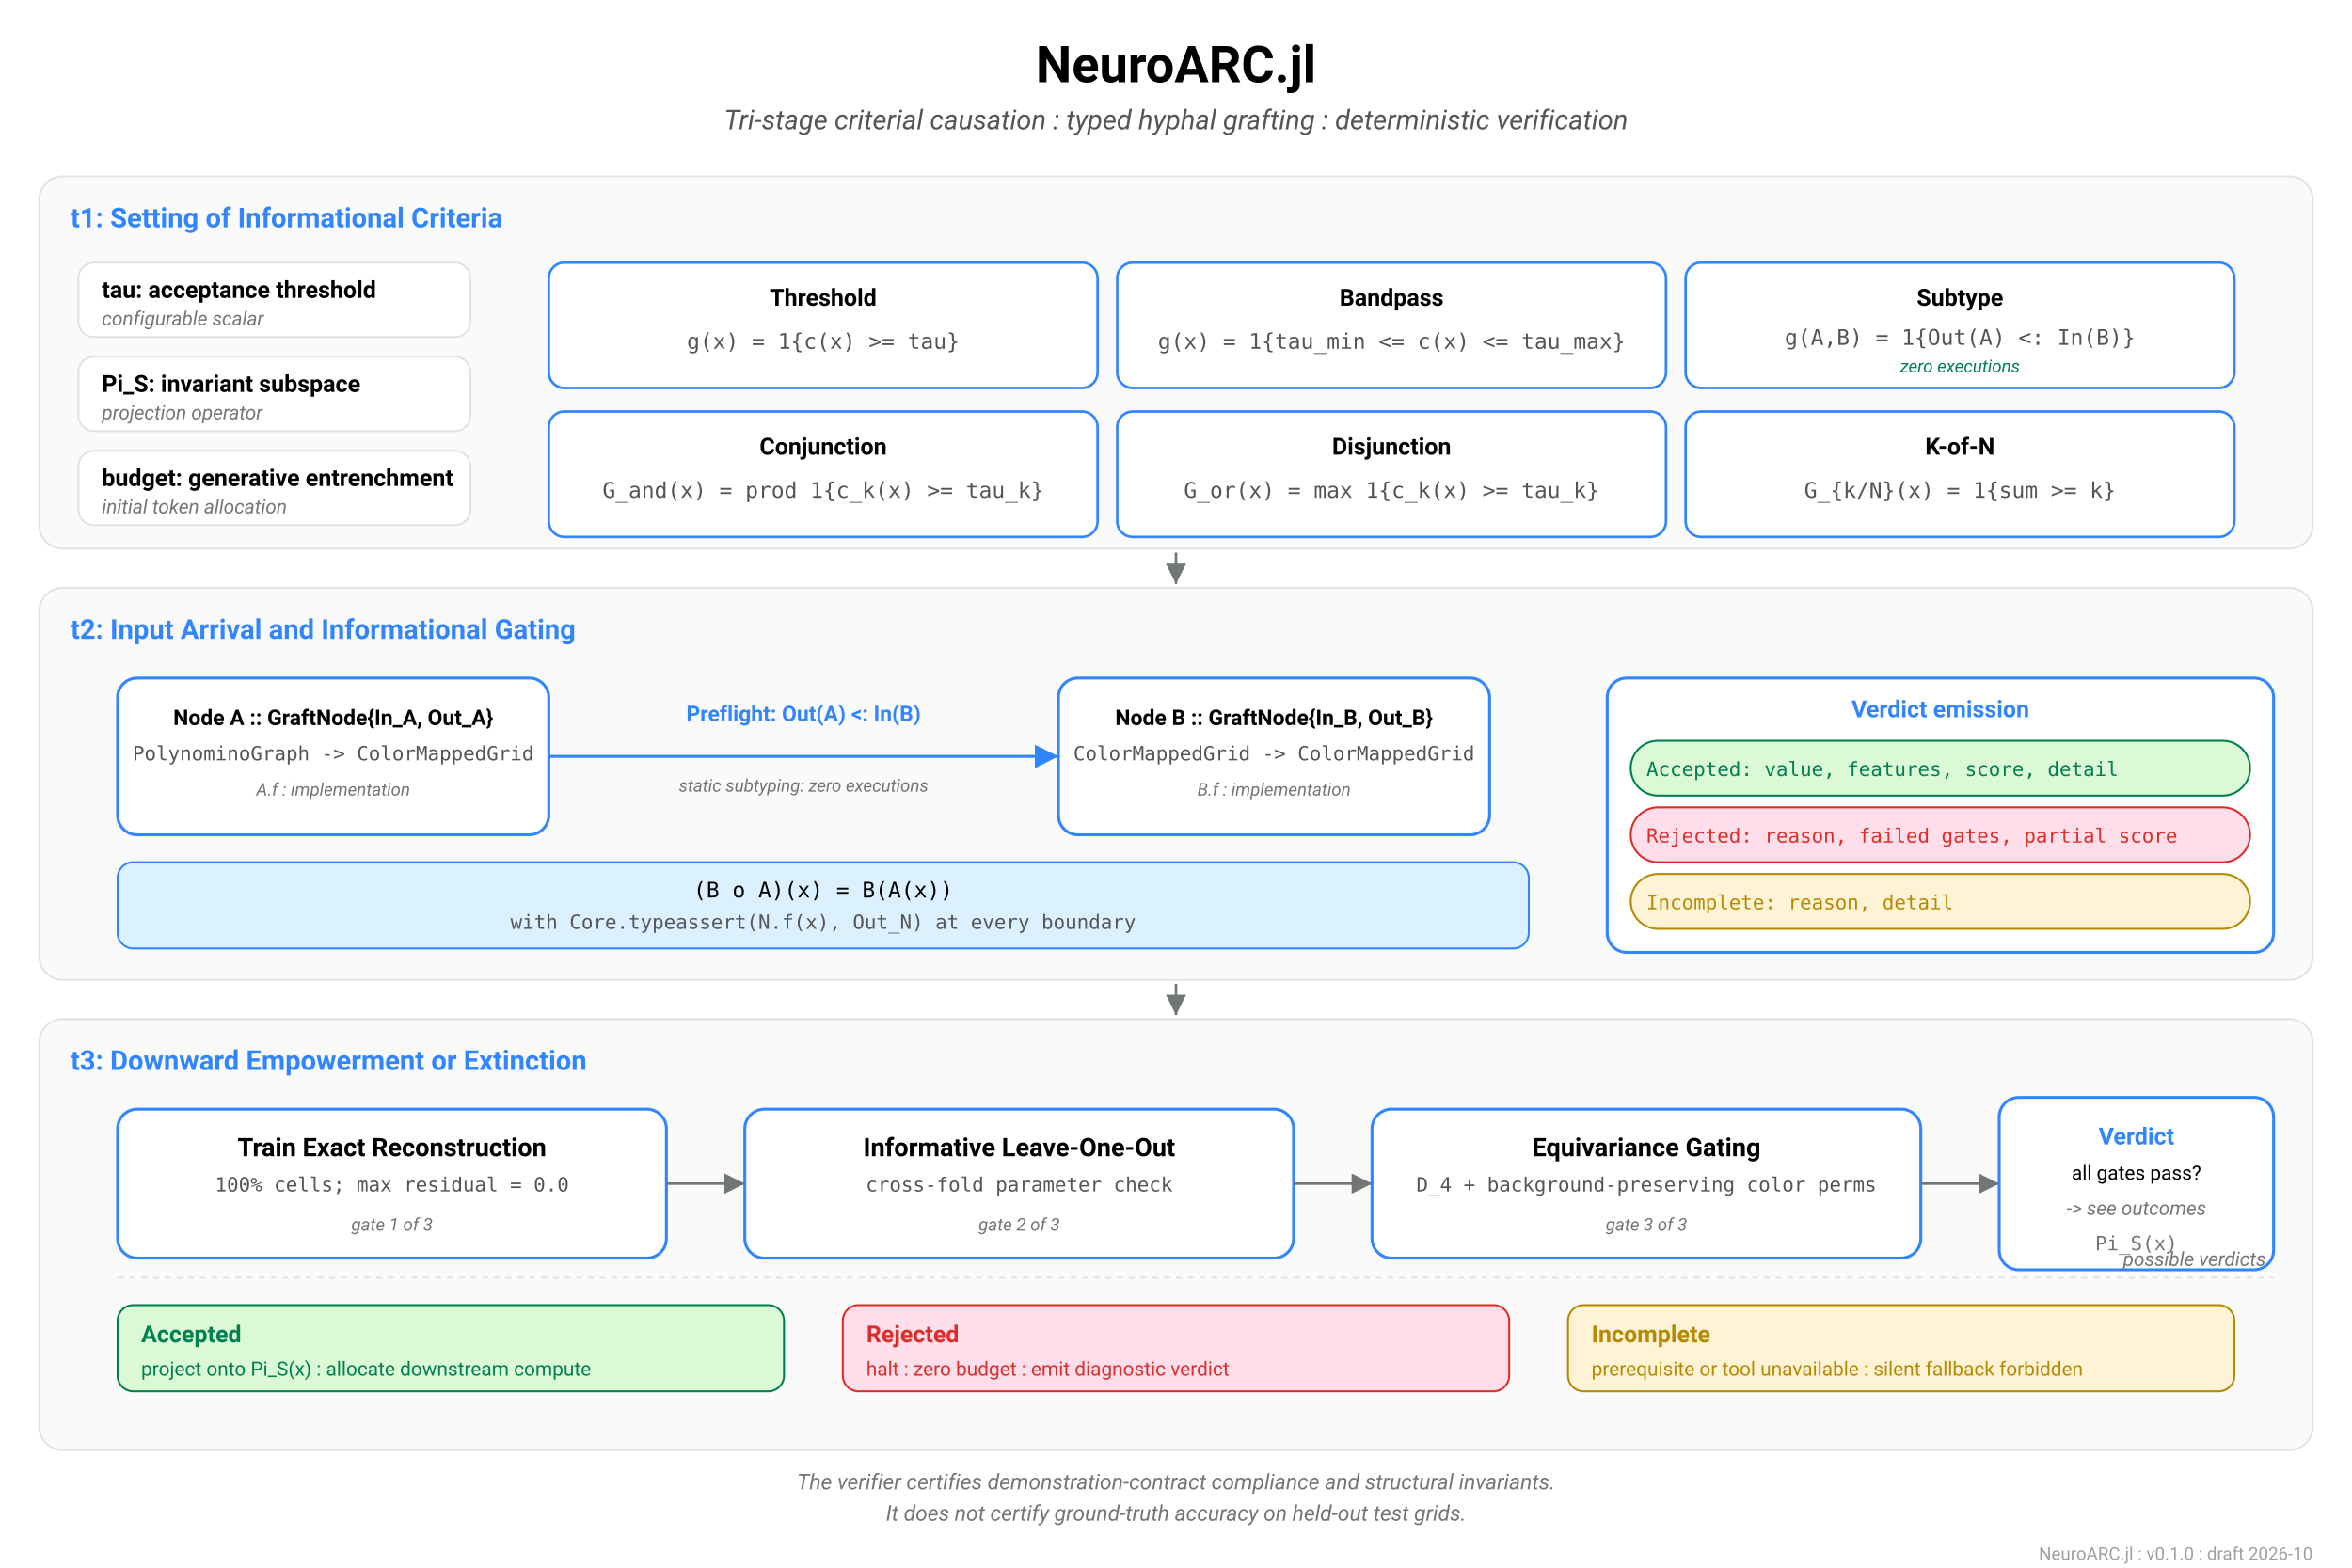
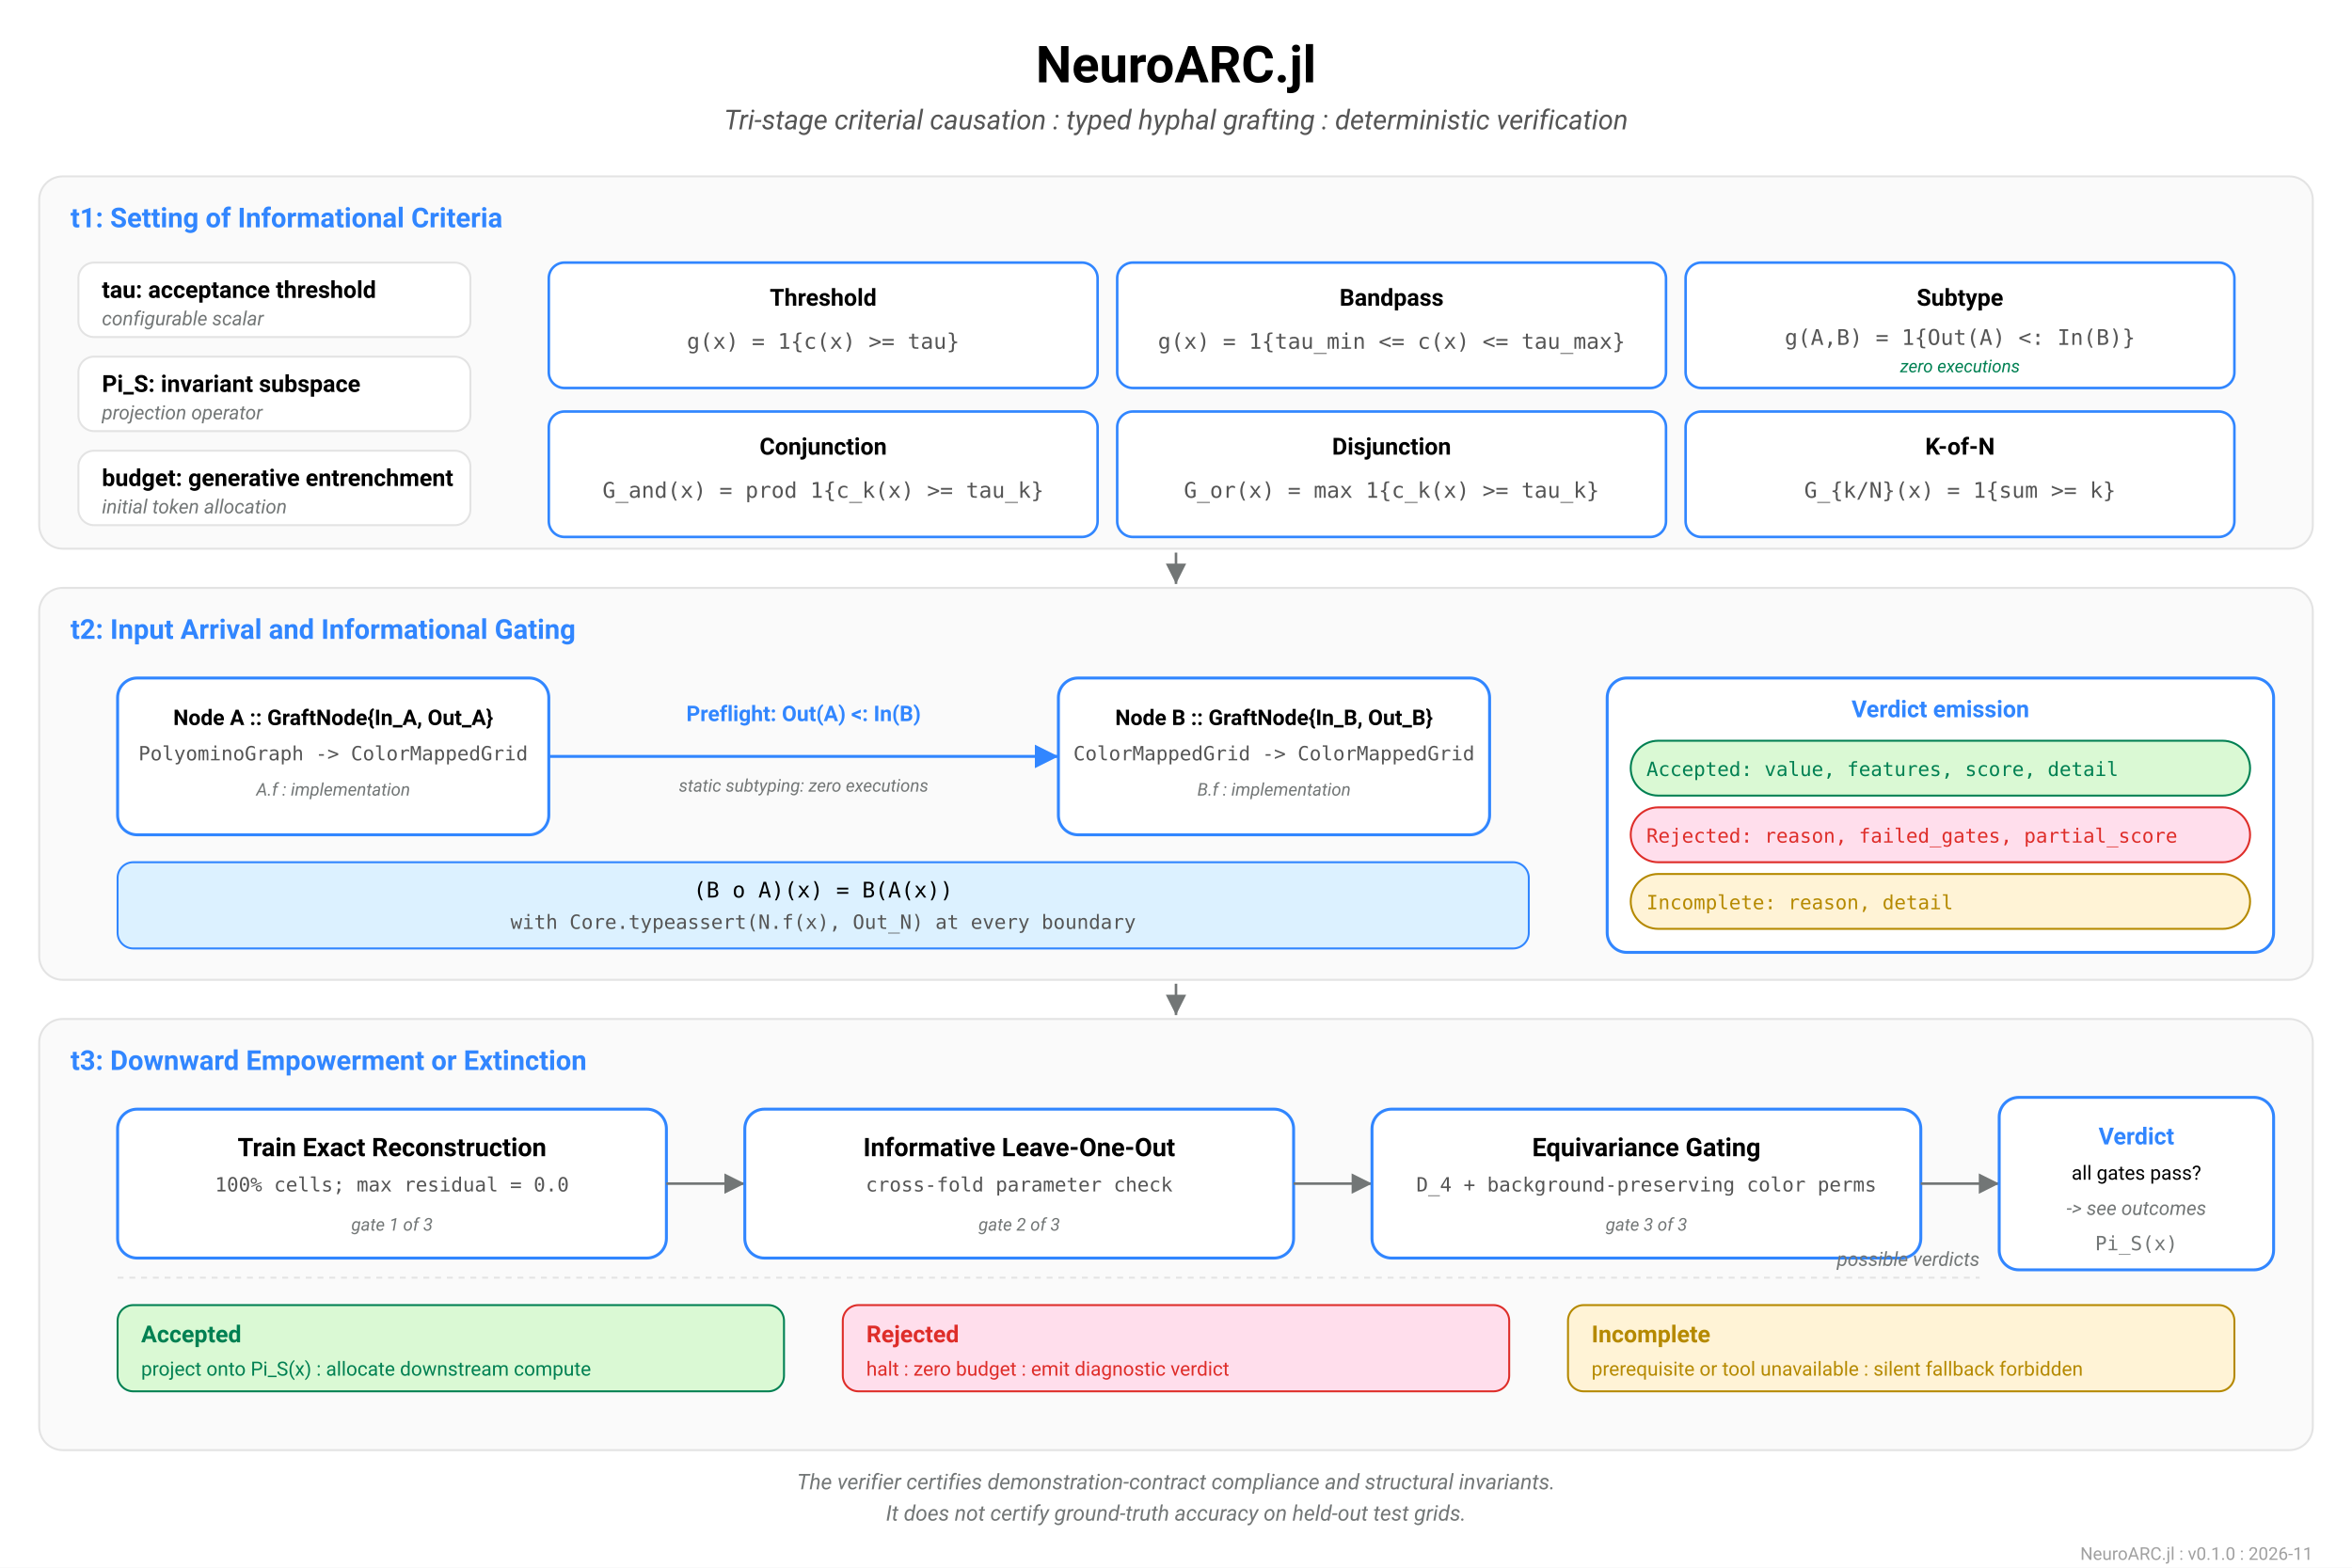
<svg xmlns="http://www.w3.org/2000/svg" viewBox="0 0 1200 800" width="1200" height="800" font-family="'Google Sans Flex', -apple-system, BlinkMacSystemFont, 'Segoe UI', Roboto, 'Helvetica Neue', Arial, sans-serif">
  <defs>
    <marker id="arrow" viewBox="0 0 10 10" refX="10" refY="5" markerWidth="8" markerHeight="8" orient="auto">
      <path d="M 0 0 L 10 5 L 0 10 z" fill="#727676" />
    </marker>
    <marker id="arrow-blue" viewBox="0 0 10 10" refX="10" refY="5" markerWidth="8" markerHeight="8" orient="auto">
      <path d="M 0 0 L 10 5 L 0 10 z" fill="#3186ff" />
    </marker>
  </defs>
  <rect x="0" y="0" width="1200" height="800" fill="#ffffff" />
  <text x="600" y="42" text-anchor="middle" font-size="26" font-weight="700" fill="#000000">NeuroARC.jl</text>
  <text x="600" y="66" text-anchor="middle" font-size="14" font-style="italic" fill="#555555">Tri-stage criterial causation : typed hyphal grafting : deterministic verification</text>
  <rect x="20" y="90" width="1160" height="190" rx="12" fill="#fafafa" stroke="#e3e3e3" stroke-width="1" />
  <text x="36" y="116" font-size="14" font-weight="600" fill="#3186ff">t1: Setting of Informational Criteria</text>
  <rect x="40" y="134" width="200" height="38" rx="8" fill="#ffffff" stroke="#e3e3e3" />
  <text x="52" y="152" font-size="12" font-weight="600" fill="#000000">tau: acceptance threshold</text>
  <text x="52" y="166" font-size="10" font-style="italic" fill="#727676">configurable scalar</text>
  <rect x="40" y="182" width="200" height="38" rx="8" fill="#ffffff" stroke="#e3e3e3" />
  <text x="52" y="200" font-size="12" font-weight="600" fill="#000000">Pi_S: invariant subspace</text>
  <text x="52" y="214" font-size="10" font-style="italic" fill="#727676">projection operator</text>
  <rect x="40" y="230" width="200" height="38" rx="8" fill="#ffffff" stroke="#e3e3e3" />
  <text x="52" y="248" font-size="12" font-weight="600" fill="#000000">budget: generative entrenchment</text>
  <text x="52" y="262" font-size="10" font-style="italic" fill="#727676">initial token allocation</text>
  <rect x="280" y="134" width="280" height="64" rx="8" fill="#ffffff" stroke="#3186ff" stroke-width="1.3" />
  <text x="420" y="156" text-anchor="middle" font-size="12" font-weight="600" fill="#000000">Threshold</text>
  <text x="420" y="178" text-anchor="middle" font-size="11" font-family="monospace" fill="#555555">g(x) = 1{c(x) &gt;= tau}</text>
  <rect x="570" y="134" width="280" height="64" rx="8" fill="#ffffff" stroke="#3186ff" stroke-width="1.3" />
  <text x="710" y="156" text-anchor="middle" font-size="12" font-weight="600" fill="#000000">Bandpass</text>
  <text x="710" y="178" text-anchor="middle" font-size="11" font-family="monospace" fill="#555555">g(x) = 1{tau_min &lt;= c(x) &lt;= tau_max}</text>
  <rect x="860" y="134" width="280" height="64" rx="8" fill="#ffffff" stroke="#3186ff" stroke-width="1.3" />
  <text x="1000" y="156" text-anchor="middle" font-size="12" font-weight="600" fill="#000000">Subtype</text>
  <text x="1000" y="176" text-anchor="middle" font-size="11" font-family="monospace" fill="#555555">g(A,B) = 1{Out(A) &lt;: In(B)}</text>
  <text x="1000" y="190" text-anchor="middle" font-size="9" font-style="italic" fill="#008052">zero executions</text>
  <rect x="280" y="210" width="280" height="64" rx="8" fill="#ffffff" stroke="#3186ff" stroke-width="1.3" />
  <text x="420" y="232" text-anchor="middle" font-size="12" font-weight="600" fill="#000000">Conjunction</text>
  <text x="420" y="254" text-anchor="middle" font-size="11" font-family="monospace" fill="#555555">G_and(x) = prod 1{c_k(x) &gt;= tau_k}</text>
  <rect x="570" y="210" width="280" height="64" rx="8" fill="#ffffff" stroke="#3186ff" stroke-width="1.3" />
  <text x="710" y="232" text-anchor="middle" font-size="12" font-weight="600" fill="#000000">Disjunction</text>
  <text x="710" y="254" text-anchor="middle" font-size="11" font-family="monospace" fill="#555555">G_or(x) = max 1{c_k(x) &gt;= tau_k}</text>
  <rect x="860" y="210" width="280" height="64" rx="8" fill="#ffffff" stroke="#3186ff" stroke-width="1.3" />
  <text x="1000" y="232" text-anchor="middle" font-size="12" font-weight="600" fill="#000000">K-of-N</text>
  <text x="1000" y="254" text-anchor="middle" font-size="11" font-family="monospace" fill="#555555">G_{k/N}(x) = 1{sum &gt;= k}</text>
  <line x1="600" y1="282" x2="600" y2="298" stroke="#727676" stroke-width="1.3" marker-end="url(#arrow)" />
  <rect x="20" y="300" width="1160" height="200" rx="12" fill="#fafafa" stroke="#e3e3e3" stroke-width="1" />
  <text x="36" y="326" font-size="14" font-weight="600" fill="#3186ff">t2: Input Arrival and Informational Gating</text>
  <rect x="60" y="346" width="220" height="80" rx="10" fill="#ffffff" stroke="#3186ff" stroke-width="1.5" />
  <text x="170" y="370" text-anchor="middle" font-size="11" font-weight="600" fill="#000000">Node A :: GraftNode{In_A, Out_A}</text>
-   <text x="170" y="388" text-anchor="middle" font-size="10" font-family="monospace" fill="#555555">PolynominoGraph -&gt; ColorMappedGrid</text>
+   <text x="170" y="388" text-anchor="middle" font-size="10" font-family="monospace" fill="#555555">PolyominoGraph -&gt; ColorMappedGrid</text>
  <text x="170" y="406" text-anchor="middle" font-size="9" font-style="italic" fill="#727676">A.f : implementation</text>
  <line x1="280" y1="386" x2="540" y2="386" stroke="#3186ff" stroke-width="1.5" marker-end="url(#arrow-blue)" />
  <text x="410" y="368" text-anchor="middle" font-size="11" font-weight="600" fill="#3186ff">Preflight: Out(A) &lt;: In(B)</text>
  <text x="410" y="404" text-anchor="middle" font-size="9" font-style="italic" fill="#727676">static subtyping: zero executions</text>
  <rect x="540" y="346" width="220" height="80" rx="10" fill="#ffffff" stroke="#3186ff" stroke-width="1.5" />
  <text x="650" y="370" text-anchor="middle" font-size="11" font-weight="600" fill="#000000">Node B :: GraftNode{In_B, Out_B}</text>
  <text x="650" y="388" text-anchor="middle" font-size="10" font-family="monospace" fill="#555555">ColorMappedGrid -&gt; ColorMappedGrid</text>
  <text x="650" y="406" text-anchor="middle" font-size="9" font-style="italic" fill="#727676">B.f : implementation</text>
  <rect x="60" y="440" width="720" height="44" rx="8" fill="#dcf1ff" stroke="#3186ff" stroke-width="1" />
  <text x="420" y="458" text-anchor="middle" font-size="11" font-family="monospace" fill="#000000">(B o A)(x) = B(A(x))</text>
  <text x="420" y="474" text-anchor="middle" font-size="10" font-family="monospace" fill="#555555">with Core.typeassert(N.f(x), Out_N) at every boundary</text>
  <rect x="820" y="346" width="340" height="140" rx="10" fill="#ffffff" stroke="#3186ff" stroke-width="1.5" />
  <text x="990" y="366" text-anchor="middle" font-size="12" font-weight="600" fill="#3186ff">Verdict emission</text>
  <rect x="832" y="378" width="316" height="28" rx="14" fill="#daf9d4" stroke="#008052" />
  <text x="840" y="396" font-size="10" font-family="monospace" fill="#008052">Accepted: value, features, score, detail</text>
  <rect x="832" y="412" width="316" height="28" rx="14" fill="#ffdeec" stroke="#de2d29" />
  <text x="840" y="430" font-size="10" font-family="monospace" fill="#de2d29">Rejected: reason, failed_gates, partial_score</text>
  <rect x="832" y="446" width="316" height="28" rx="14" fill="#fff3d6" stroke="#b58900" />
  <text x="840" y="464" font-size="10" font-family="monospace" fill="#b58900">Incomplete: reason, detail</text>
  <line x1="600" y1="502" x2="600" y2="518" stroke="#727676" stroke-width="1.3" marker-end="url(#arrow)" />
  <rect x="20" y="520" width="1160" height="220" rx="12" fill="#fafafa" stroke="#e3e3e3" stroke-width="1" />
  <text x="36" y="546" font-size="14" font-weight="600" fill="#3186ff">t3: Downward Empowerment or Extinction</text>
  <rect x="60" y="566" width="280" height="76" rx="10" fill="#ffffff" stroke="#3186ff" stroke-width="1.5" />
  <text x="200" y="590" text-anchor="middle" font-size="13" font-weight="600" fill="#000000">Train Exact Reconstruction</text>
  <text x="200" y="608" text-anchor="middle" font-size="10" font-family="monospace" fill="#555555">100% cells; max residual = 0.0</text>
  <text x="200" y="628" text-anchor="middle" font-size="9" font-style="italic" fill="#727676">gate 1 of 3</text>
  <line x1="340" y1="604" x2="380" y2="604" stroke="#727676" stroke-width="1.3" marker-end="url(#arrow)" />
  <rect x="380" y="566" width="280" height="76" rx="10" fill="#ffffff" stroke="#3186ff" stroke-width="1.5" />
  <text x="520" y="590" text-anchor="middle" font-size="13" font-weight="600" fill="#000000">Informative Leave-One-Out</text>
  <text x="520" y="608" text-anchor="middle" font-size="10" font-family="monospace" fill="#555555">cross-fold parameter check</text>
  <text x="520" y="628" text-anchor="middle" font-size="9" font-style="italic" fill="#727676">gate 2 of 3</text>
  <line x1="660" y1="604" x2="700" y2="604" stroke="#727676" stroke-width="1.3" marker-end="url(#arrow)" />
  <rect x="700" y="566" width="280" height="76" rx="10" fill="#ffffff" stroke="#3186ff" stroke-width="1.5" />
  <text x="840" y="590" text-anchor="middle" font-size="13" font-weight="600" fill="#000000">Equivariance Gating</text>
  <text x="840" y="608" text-anchor="middle" font-size="10" font-family="monospace" fill="#555555">D_4 + background-preserving color perms</text>
  <text x="840" y="628" text-anchor="middle" font-size="9" font-style="italic" fill="#727676">gate 3 of 3</text>
  <line x1="980" y1="604" x2="1020" y2="604" stroke="#727676" stroke-width="1.3" marker-end="url(#arrow)" />
  <rect x="1020" y="560" width="140" height="88" rx="10" fill="#ffffff" stroke="#3186ff" stroke-width="1.5" />
  <text x="1090" y="584" text-anchor="middle" font-size="12" font-weight="600" fill="#3186ff">Verdict</text>
  <text x="1090" y="602" text-anchor="middle" font-size="10" fill="#000000">all gates pass?</text>
  <text x="1090" y="620" text-anchor="middle" font-size="10" font-style="italic" fill="#727676">-&gt; see outcomes</text>
  <text x="1090" y="638" text-anchor="middle" font-size="10" font-family="monospace" fill="#727676">Pi_S(x)</text>
-   <line x1="60" y1="652" x2="1160" y2="652" stroke="#e3e3e3" stroke-width="1" stroke-dasharray="3 3" />
-   <text x="1156" y="646" text-anchor="end" font-size="10" font-style="italic" fill="#727676">possible verdicts</text>
+   <line x1="60" y1="652" x2="1010" y2="652" stroke="#e3e3e3" stroke-width="1" stroke-dasharray="3 3" />
+   <text x="1010" y="646" text-anchor="end" font-size="10" font-style="italic" fill="#727676">possible verdicts</text>
  <rect x="60" y="666" width="340" height="44" rx="8" fill="#daf9d4" stroke="#008052" stroke-width="1" />
  <text x="72" y="685" font-size="12" font-weight="600" fill="#008052">Accepted</text>
  <text x="72" y="702" font-size="10" fill="#008052">project onto Pi_S(x) : allocate downstream compute</text>
  <rect x="430" y="666" width="340" height="44" rx="8" fill="#ffdeec" stroke="#de2d29" stroke-width="1" />
  <text x="442" y="685" font-size="12" font-weight="600" fill="#de2d29">Rejected</text>
  <text x="442" y="702" font-size="10" fill="#de2d29">halt : zero budget : emit diagnostic verdict</text>
  <rect x="800" y="666" width="340" height="44" rx="8" fill="#fff3d6" stroke="#b58900" stroke-width="1" />
  <text x="812" y="685" font-size="12" font-weight="600" fill="#b58900">Incomplete</text>
  <text x="812" y="702" font-size="10" fill="#b58900">prerequisite or tool unavailable : silent fallback forbidden</text>
  <text x="600" y="760" text-anchor="middle" font-size="11" font-style="italic" fill="#727676">The verifier certifies demonstration-contract compliance and structural invariants.</text>
  <text x="600" y="776" text-anchor="middle" font-size="11" font-style="italic" fill="#727676">It does not certify ground-truth accuracy on held-out test grids.</text>
-   <text x="1180" y="796" text-anchor="end" font-size="9" fill="#a0a0a0">NeuroARC.jl : v0.1.0 : draft 2026-10</text>
+   <text x="1180" y="796" text-anchor="end" font-size="9" fill="#a0a0a0">NeuroARC.jl : v0.1.0 : 2026-11</text>
</svg>
